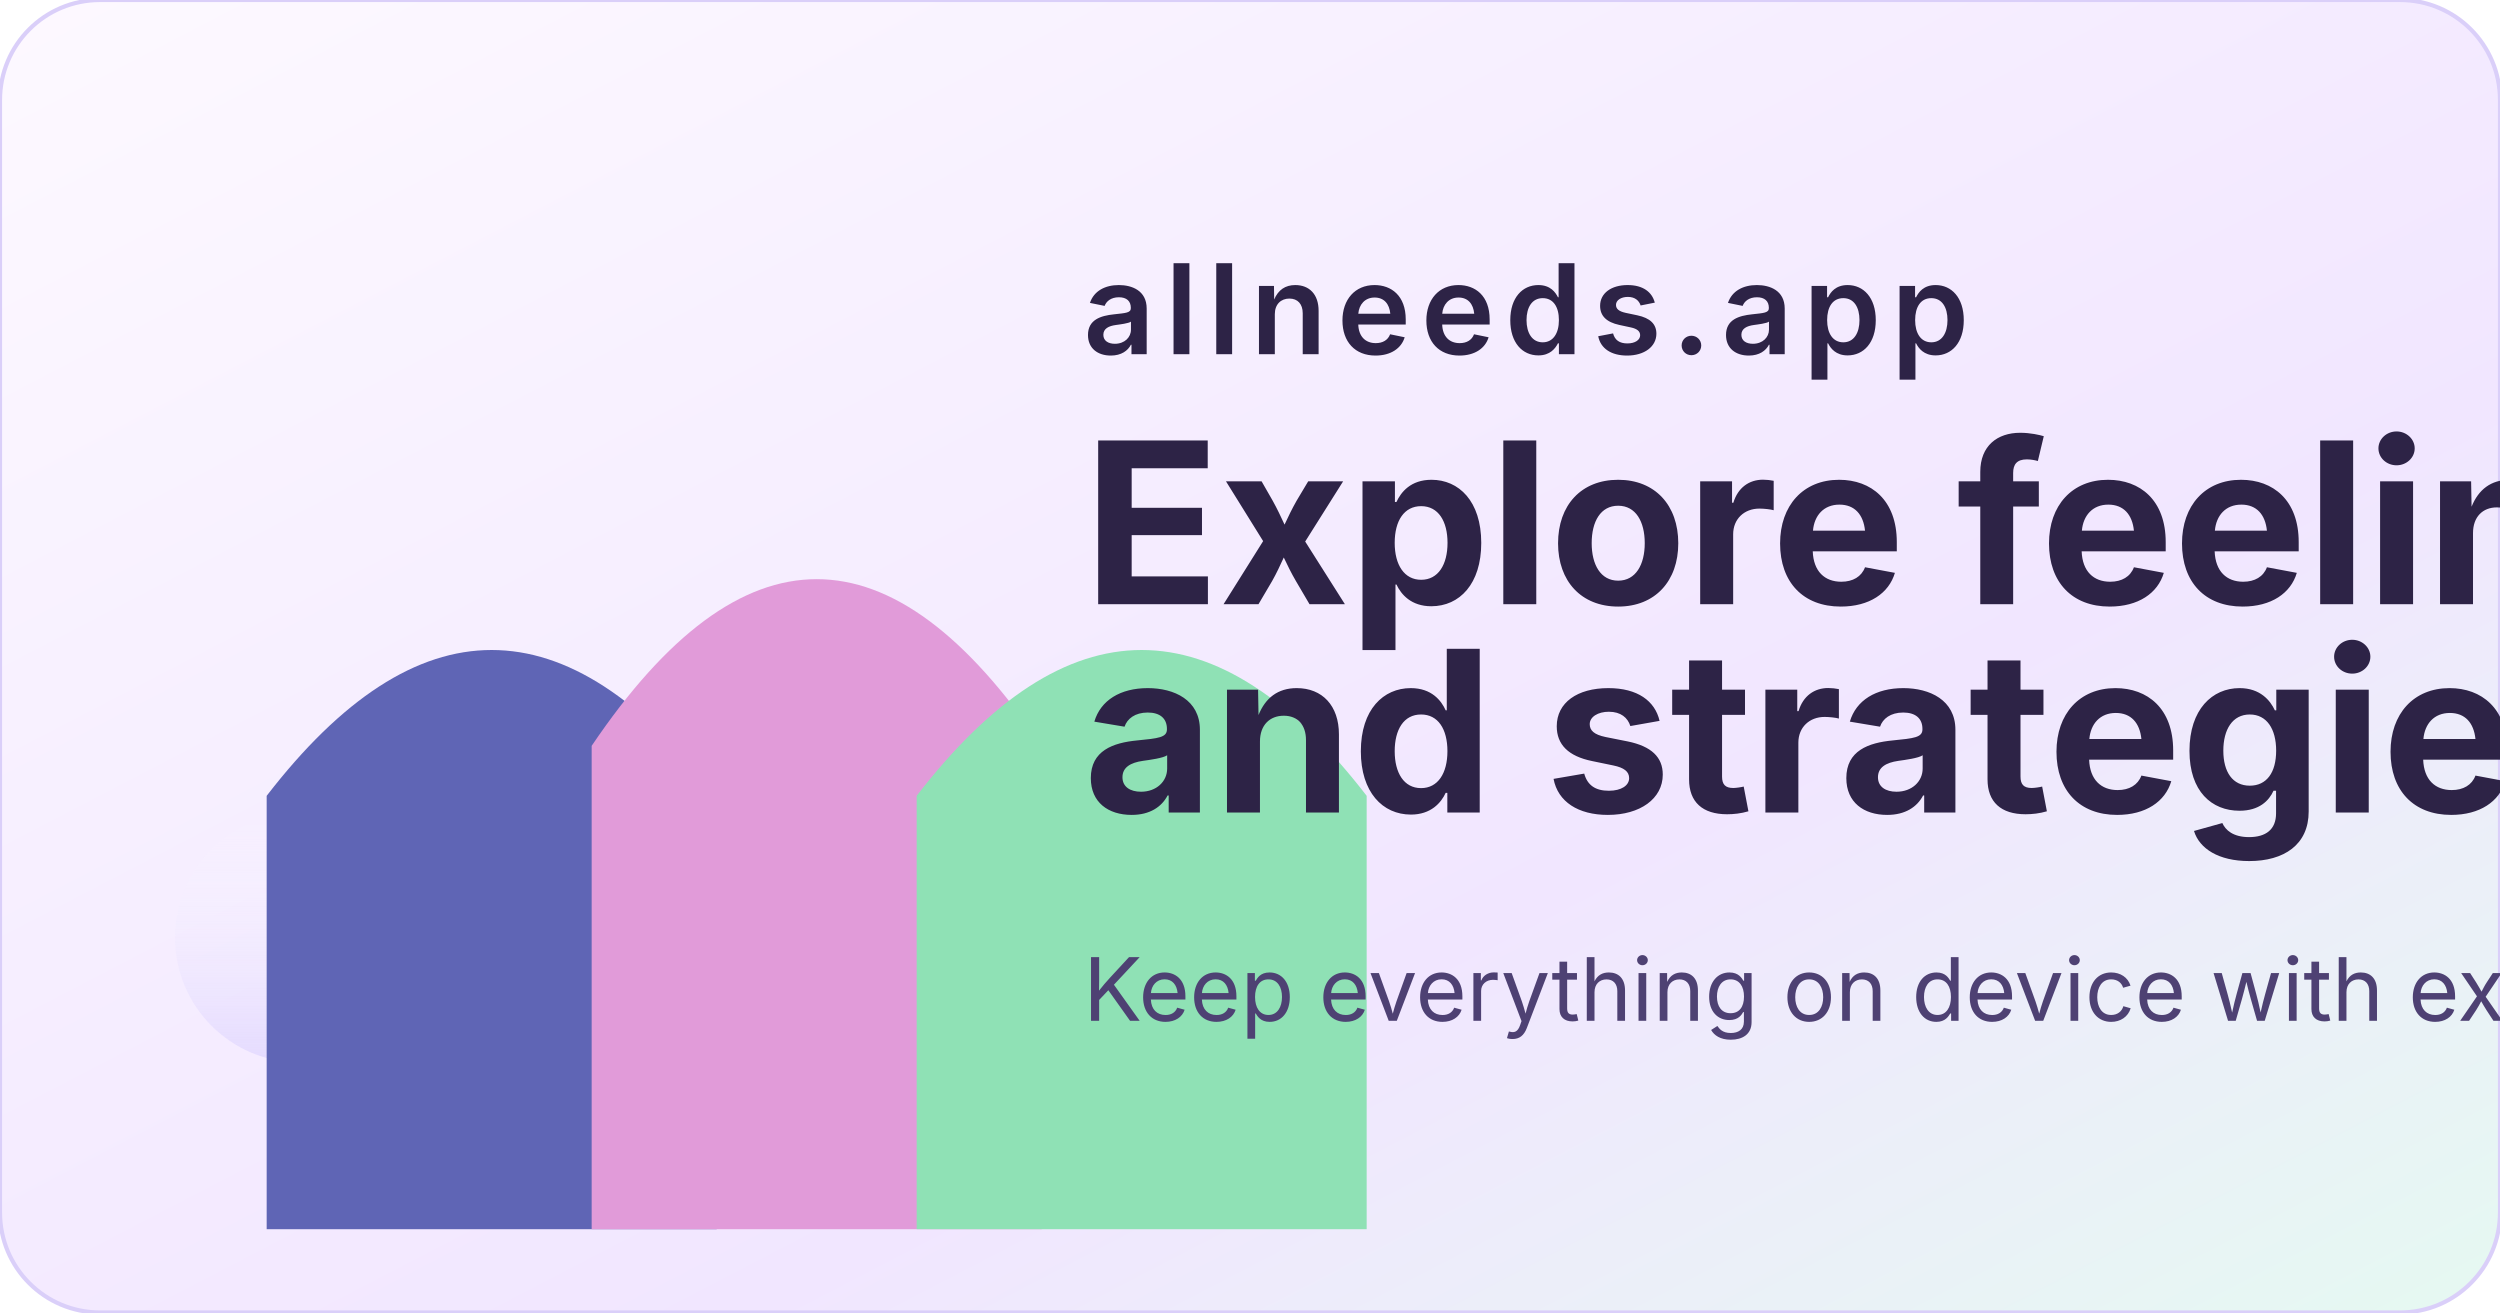
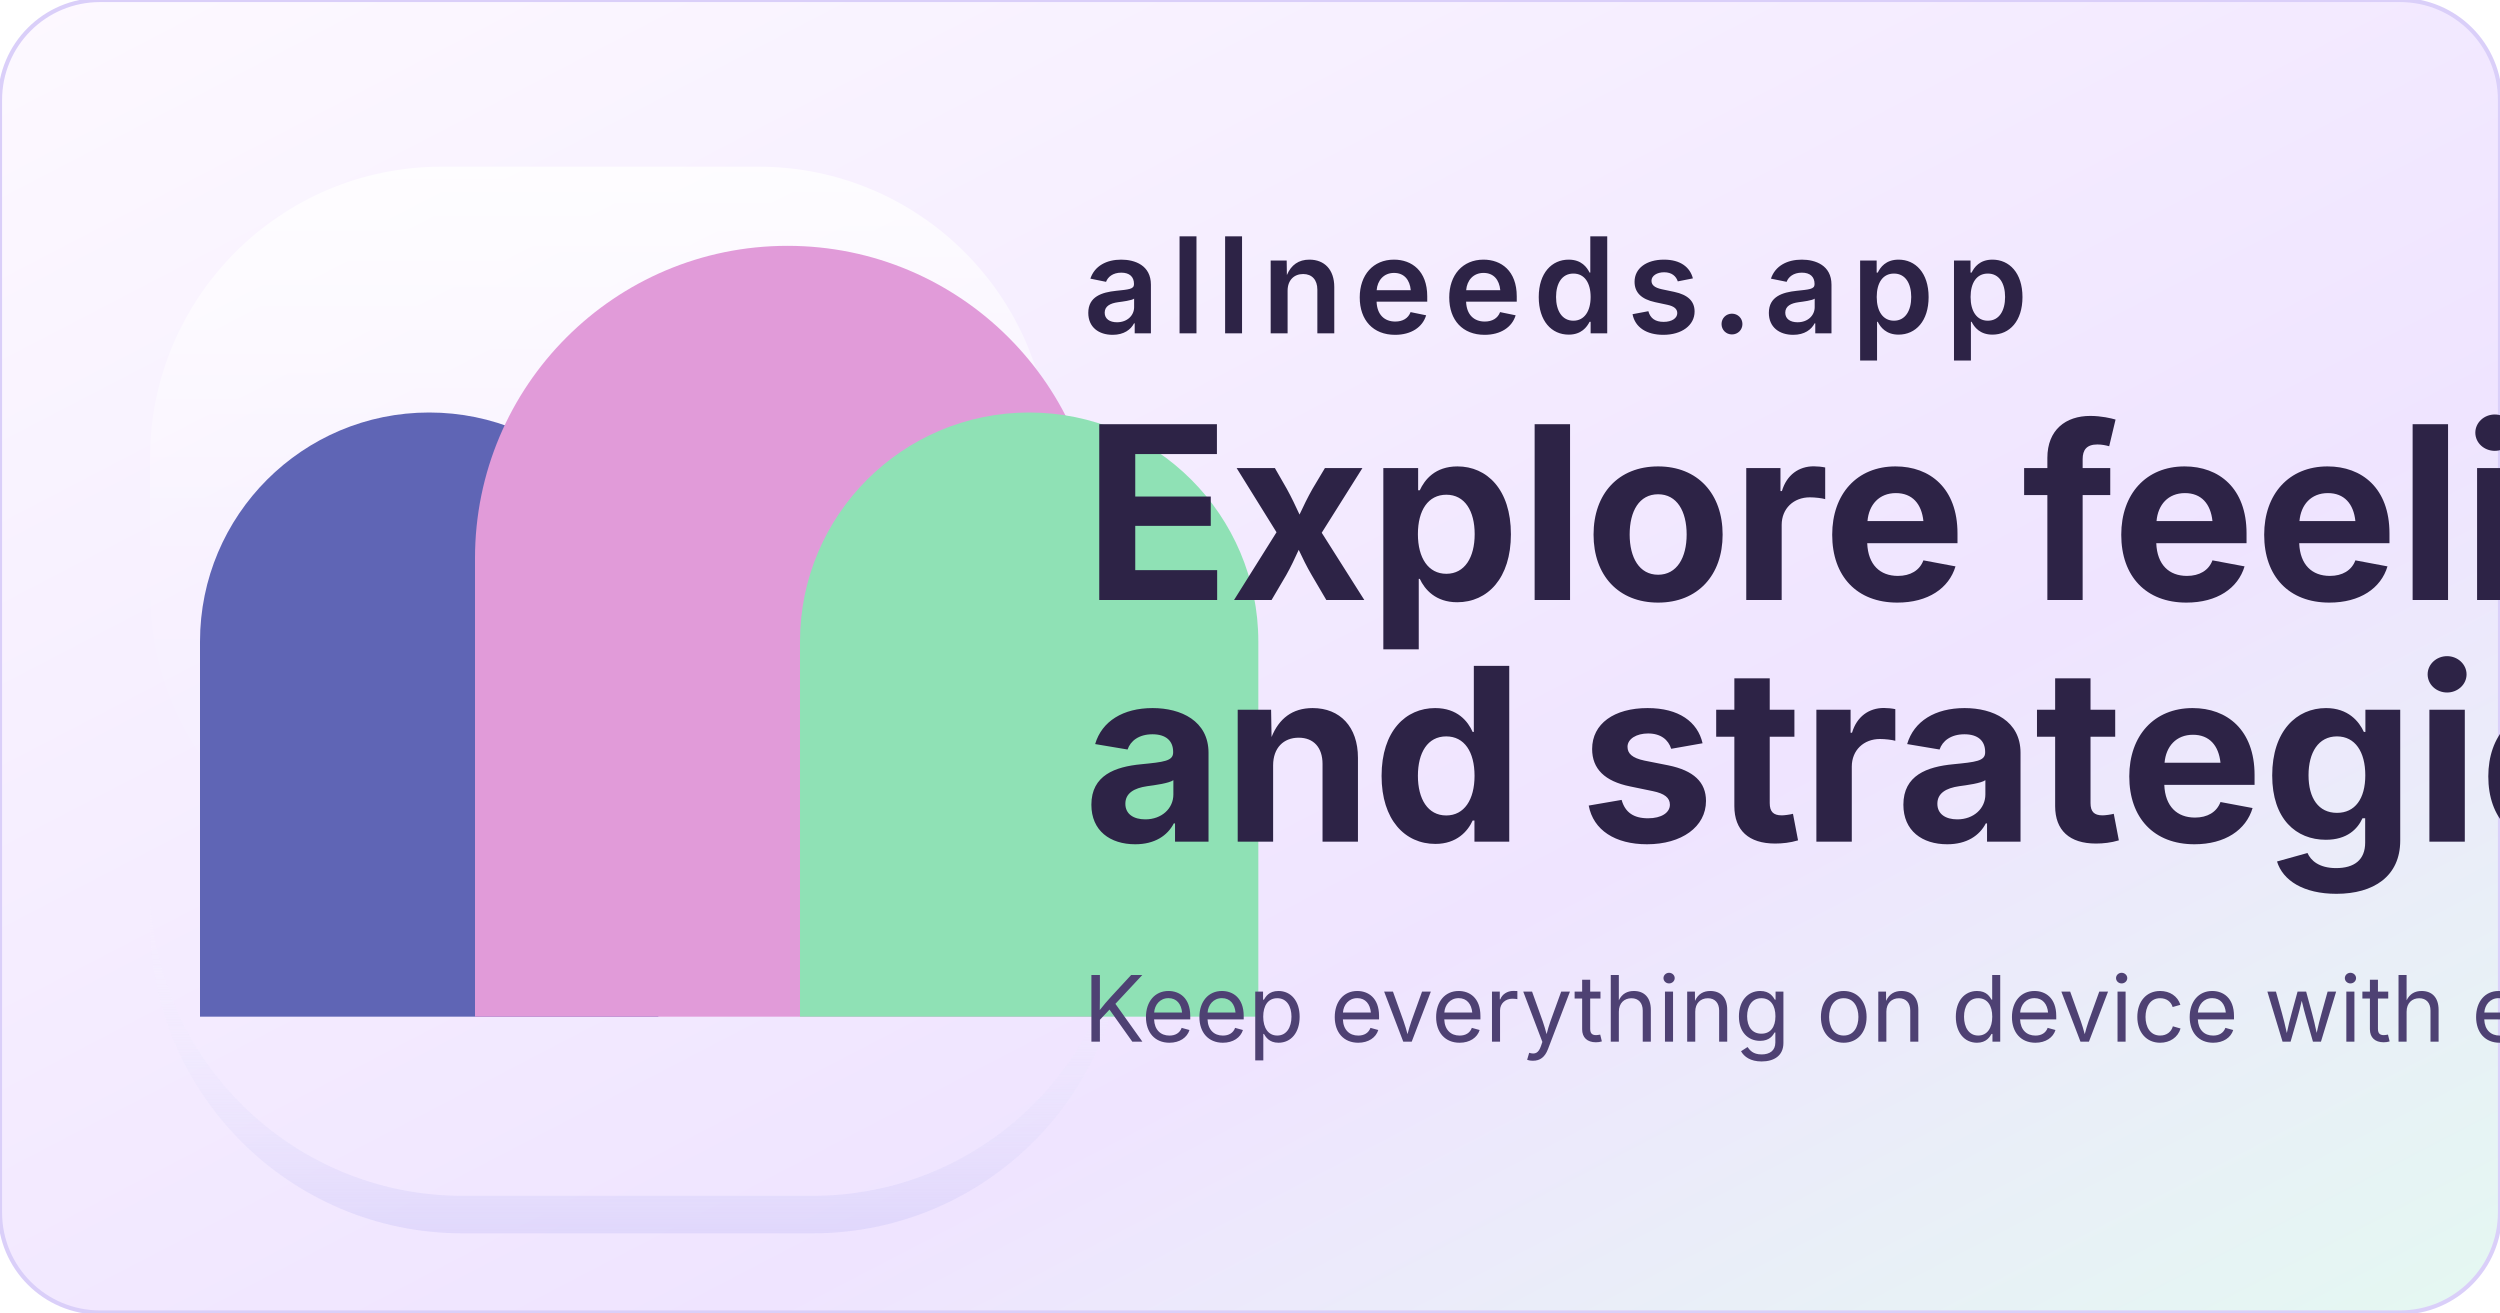
<svg xmlns="http://www.w3.org/2000/svg" viewBox="0 0 1200 630" role="img" aria-labelledby="title desc">
  <defs>
    <linearGradient id="cardGradient" x1="0" y1="0" x2="1" y2="1">
      <stop offset="0%" stop-color="#FDF9FF" />
-       <stop offset="65%" stop-color="#F1E6FF" />
-       <stop offset="100%" stop-color="#E5F9F1" />
+       <stop offset="65%" stop-color="#EFE4FF" />
+       <stop offset="100%" stop-color="#E4F8F1" />
    </linearGradient>
-     <linearGradient id="doorShadow" x1="0" y1="1" x2="0" y2="0">
-       <stop offset="0%" stop-color="#D9CFFE" stop-opacity="0.6" />
+     <linearGradient id="cardHighlight" x1="0" y1="0" x2="0" y2="1">
+       <stop offset="0%" stop-color="#FFFFFF" stop-opacity="0.8" />
+       <stop offset="55%" stop-color="#FFFFFF" stop-opacity="0.08" />
+       <stop offset="100%" stop-color="#FFFFFF" stop-opacity="0" />
+     </linearGradient>
+     <linearGradient id="cardShadow" x1="0" y1="1" x2="0" y2="0">
+       <stop offset="0%" stop-color="#D3CCF9" stop-opacity="0.55" />
      <stop offset="100%" stop-color="#FFFFFF" stop-opacity="0" />
    </linearGradient>
  </defs>
  <rect width="1200" height="630" rx="48" fill="url(#cardGradient)" />
  <rect width="1200" height="630" rx="48" fill="none" stroke="#DACFF9" stroke-width="2" />
-   <g transform="translate(96 70)">
-     <rect x="-12" y="320" width="360" height="120" rx="60" fill="url(#doorShadow)" />
-     <g>
-       <path d="M32 312Q140 172 248 312V520H32z" fill="#5F65B5" />
-       <path d="M188 288Q296 128 404 288V520H188z" fill="#E19BD9" />
-       <path d="M344 312Q452 172 560 312V520H344z" fill="#8FE1B5" />
-     </g>
+   <rect x="72" y="80" width="432" height="344" rx="140" fill="url(#cardHighlight)" />
+   <path d="M72 424c0 82.84 67.16 150 150 150h168c82.84 0 150-67.16 150-150v18c0 82.84-67.16 150-150 150H222C139.16 592 72 524.84 72 442z" fill="url(#cardShadow)" />
+   <g transform="translate(96 120)" stroke-linejoin="round">
+     <path d="M0 368V188a110 110 0 0 1 220 0v180H0z" fill="#5F65B5" />
+     <path d="M132 368V148a150 150 0 0 1 300 0v220H132z" fill="#E19BD9" />
+     <path d="M288 368V188a110 110 0 0 1 220 0v180H288z" fill="#8FE1B5" />
  </g>
-   <g font-family="'Inter', 'Segoe UI', sans-serif" fill="#2D2346" transform="translate(520 170)">
-     <text font-size="60" font-weight="600" letter-spacing="0.08em" text-transform="uppercase">allneeds.app</text>
-     <text y="120" font-size="108" font-weight="700" letter-spacing="-0.5px">Explore feelings, needs,</text>
-     <text y="220" font-size="108" font-weight="700" letter-spacing="-0.5px">and strategies offline.</text>
-     <text y="320" font-size="42" fill="#4E4173">Keep everything on device with export-ready journals.</text>
+   <g transform="translate(520 160)">
+     <text font-family="'Inter', 'Segoe UI', sans-serif" font-size="64" font-weight="600" letter-spacing="0.08em" fill="#2D2346" text-transform="uppercase">allneeds.app</text>
+     <text font-family="'Inter', 'Segoe UI', sans-serif" font-size="116" font-weight="700" letter-spacing="-0.5px" fill="#2D2346" y="128">Explore feelings, needs,</text>
+     <text font-family="'Inter', 'Segoe UI', sans-serif" font-size="116" font-weight="700" letter-spacing="-0.5px" fill="#2D2346" y="244">and strategies offline.</text>
+     <text font-family="'Inter', 'Segoe UI', sans-serif" font-size="44" fill="#4E4173" y="340">Keep everything on device with export-ready journals.</text>
  </g>
</svg>
